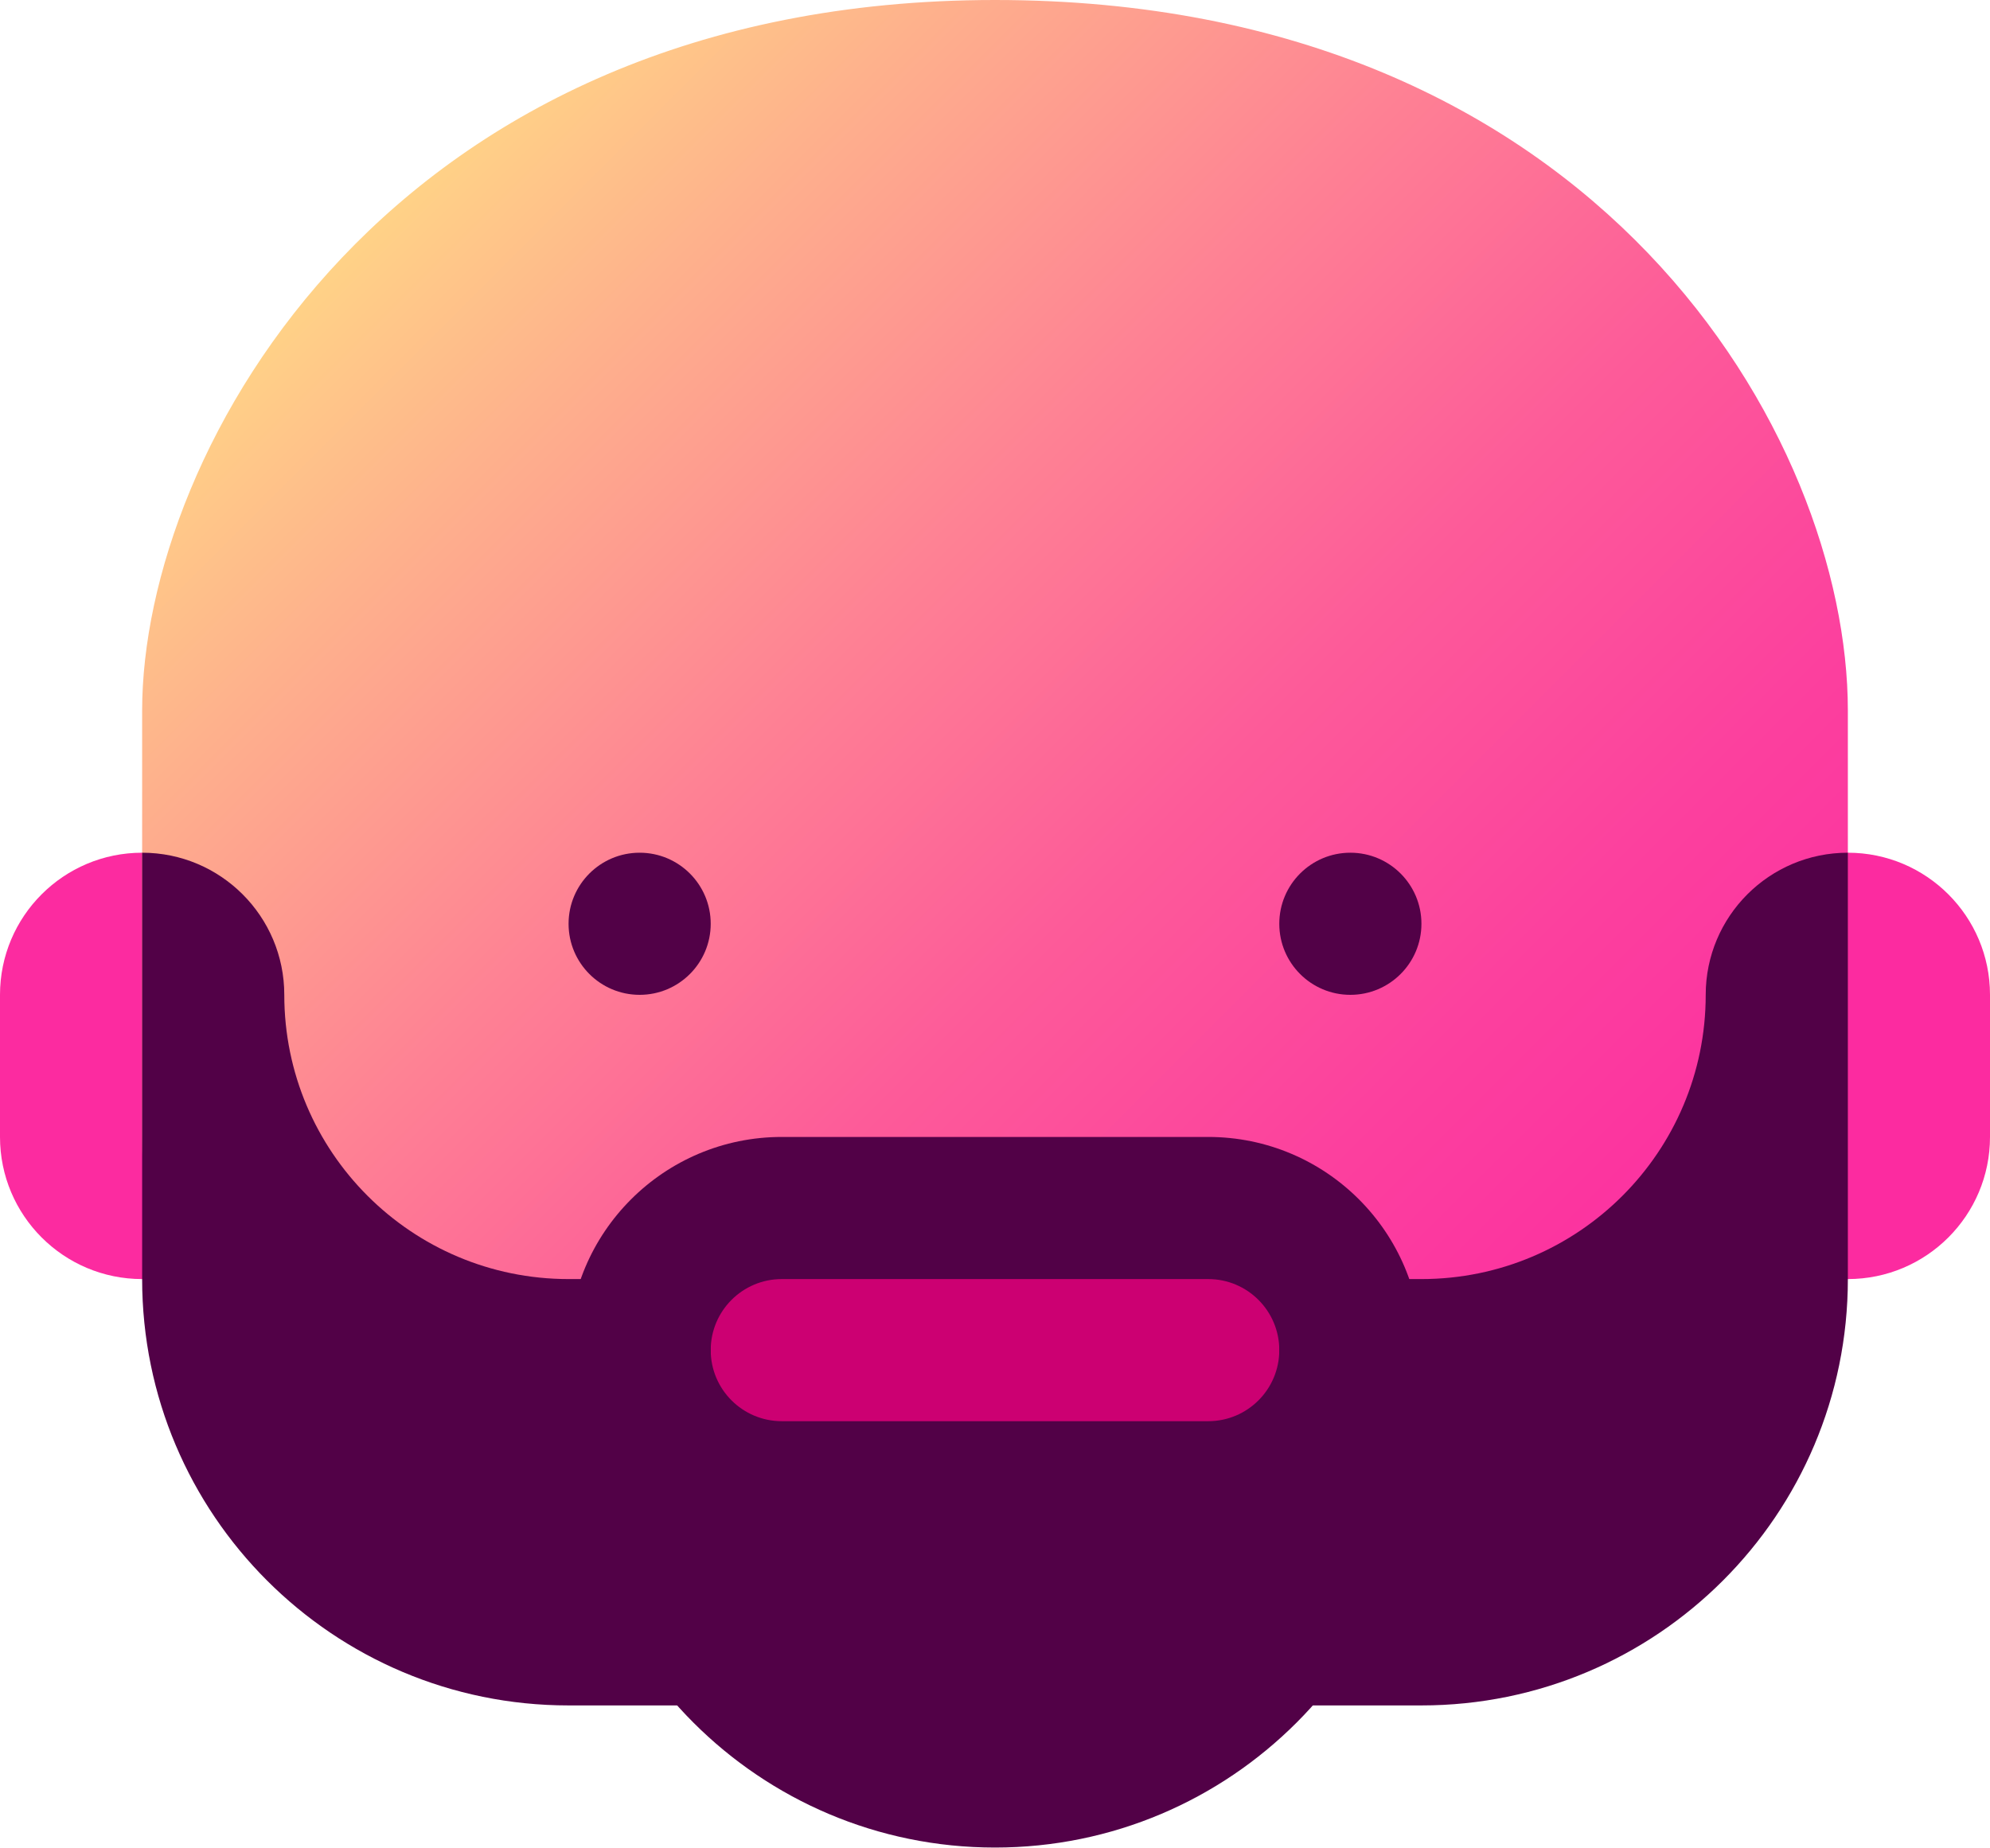
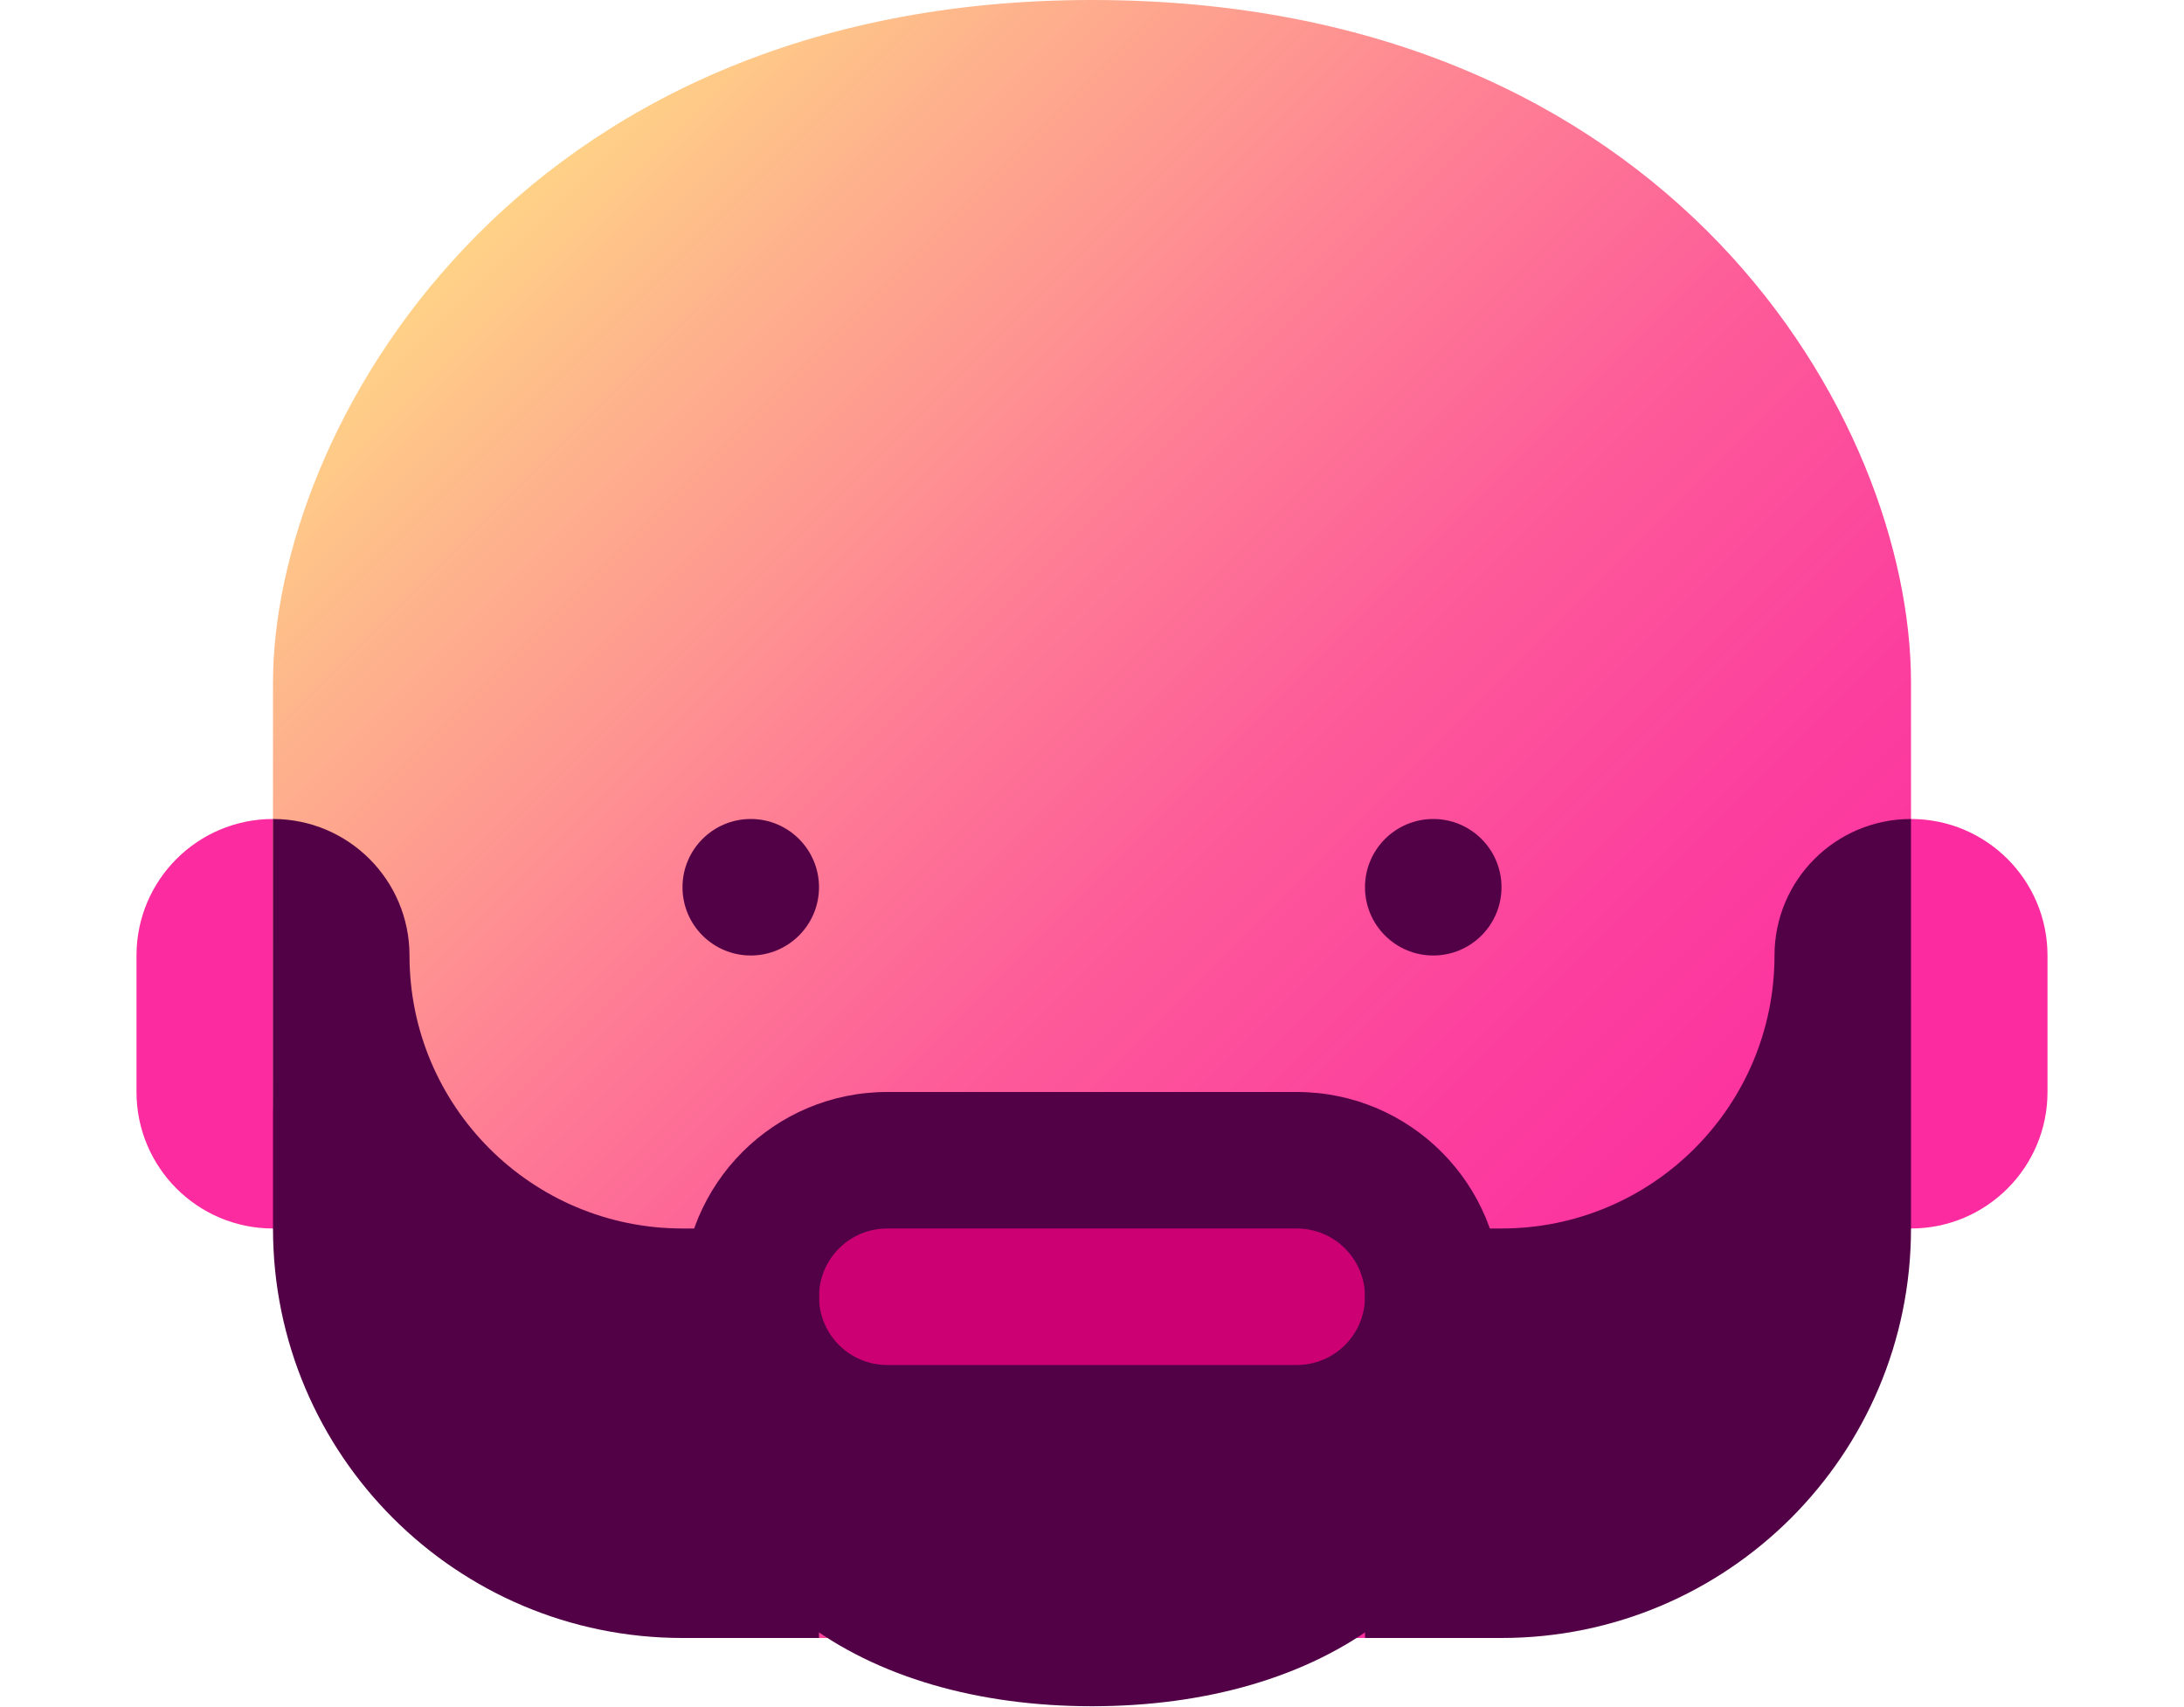
- <svg xmlns="http://www.w3.org/2000/svg" id="Layer_1" data-name="Layer 1" viewBox="0 0 56 52">
+ <svg xmlns="http://www.w3.org/2000/svg" id="Layer_1" data-name="Layer 1" viewBox="0 0 64 50">
  <defs>
    <style>.cls-1{fill:#fc2ba0;}.cls-2{fill:url(#linear-gradient);}.cls-3{fill:#520147;}.cls-4{fill:#cc0072;}</style>
-     <linearGradient id="linear-gradient" x1="9.59" y1="7.27" x2="46.47" y2="44.16" gradientUnits="userSpaceOnUse">
+     <linearGradient id="linear-gradient" x1="13.59" y1="7.27" x2="50.47" y2="44.16" gradientUnits="userSpaceOnUse">
      <stop offset="0" stop-color="#ffd287" />
      <stop offset="0.13" stop-color="#feb18c" />
      <stop offset="0.34" stop-color="#fe8194" />
      <stop offset="0.53" stop-color="#fd5b99" />
      <stop offset="0.72" stop-color="#fc409e" />
      <stop offset="0.88" stop-color="#fc30a0" />
      <stop offset="1" stop-color="#fc2aa1" />
    </linearGradient>
  </defs>
-   <path class="cls-1" d="M4,24H8a0,0,0,0,1,0,0V36a0,0,0,0,1,0,0H4a4,4,0,0,1-4-4V28A4,4,0,0,1,4,24Z" />
-   <path class="cls-1" d="M52,24h4a0,0,0,0,1,0,0V36a0,0,0,0,1,0,0H52a4,4,0,0,1-4-4V28A4,4,0,0,1,52,24Z" transform="translate(104 60) rotate(180)" />
-   <path class="cls-2" d="M52,20V32A16,16,0,0,1,36,48H20A16,16,0,0,1,4,32V20C4,12.67,11,0,28,0S52,12.33,52,20Z" />
-   <path class="cls-3" d="M28,52h0A12,12,0,0,1,16,40V38a6,6,0,0,1,6-6H34a6,6,0,0,1,6,6v2A12,12,0,0,1,28,52Z" />
-   <circle class="cls-3" cx="18" cy="26" r="2" />
-   <circle class="cls-3" cx="38" cy="26" r="2" />
-   <rect class="cls-4" x="20" y="36" width="16" height="4" rx="2" ry="2" />
-   <path class="cls-3" d="M4,24a4,4,0,0,1,4,4H8a8,8,0,0,0,8,8h4V48H16A12,12,0,0,1,4,36V24Z" />
-   <path class="cls-3" d="M52,24a4,4,0,0,0-4,4h0a8,8,0,0,1-8,8H36V48h4A12,12,0,0,0,52,36V24Z" />
+   <path class="cls-1" d="M8,24h4a0,0,0,0,1,0,0V36a0,0,0,0,1,0,0H8a4,4,0,0,1-4-4V28A4,4,0,0,1,8,24Z" />
+   <path class="cls-1" d="M56,24h4a0,0,0,0,1,0,0V36a0,0,0,0,1,0,0H56a4,4,0,0,1-4-4V28A4,4,0,0,1,56,24Z" transform="translate(112 60) rotate(180)" />
+   <path class="cls-2" d="M56,20V32A16,16,0,0,1,40,48H24A16,16,0,0,1,8,32V20C8,12.67,15,0,32,0S56,12.33,56,20Z" />
+   <path class="cls-3" d="M32,50h0c-6.63,0-12-3.37-12-10V38a6,6,0,0,1,6-6H38a6,6,0,0,1,6,6v2C44,46.63,38.63,50,32,50Z" />
+   <circle class="cls-3" cx="22" cy="26" r="2" />
+   <circle class="cls-3" cx="42" cy="26" r="2" />
+   <rect class="cls-4" x="24" y="36" width="16" height="4" rx="2" ry="2" />
+   <path class="cls-3" d="M8,24a4,4,0,0,1,4,4h0a8,8,0,0,0,8,8h4V48H20A12,12,0,0,1,8,36V24Z" />
+   <path class="cls-3" d="M56,24a4,4,0,0,0-4,4h0a8,8,0,0,1-8,8H40V48h4A12,12,0,0,0,56,36V24Z" />
</svg>
